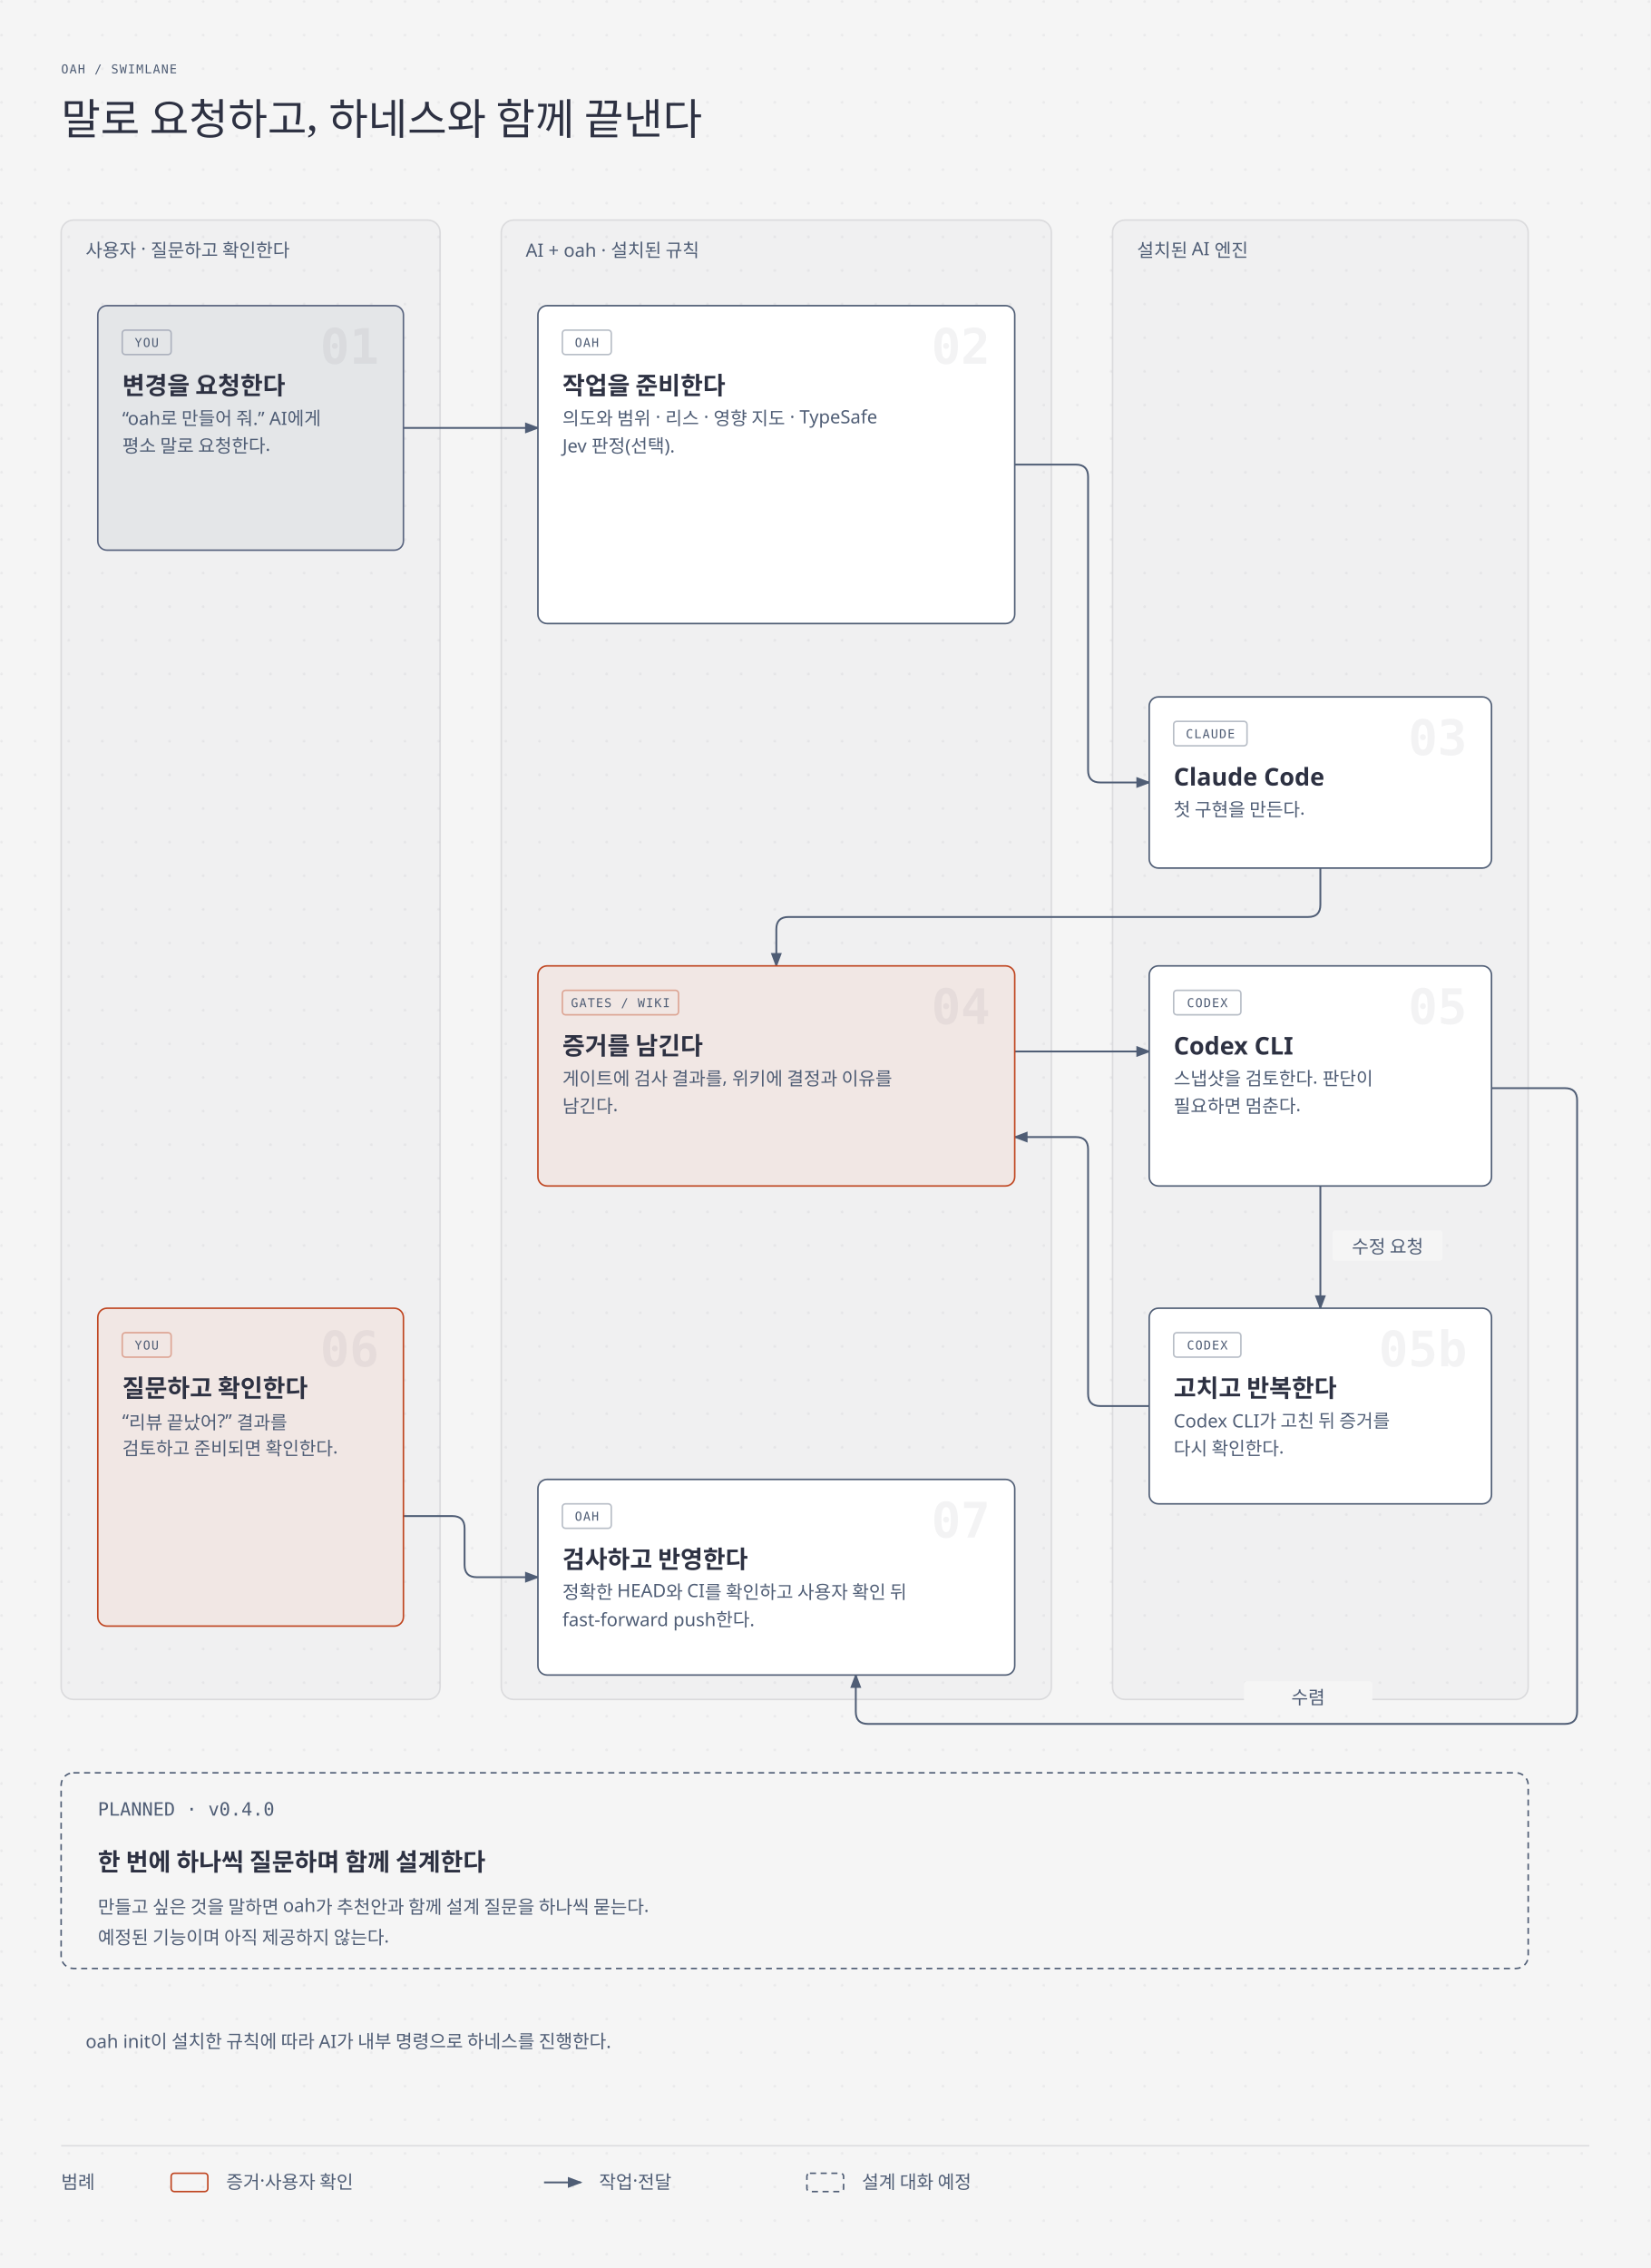
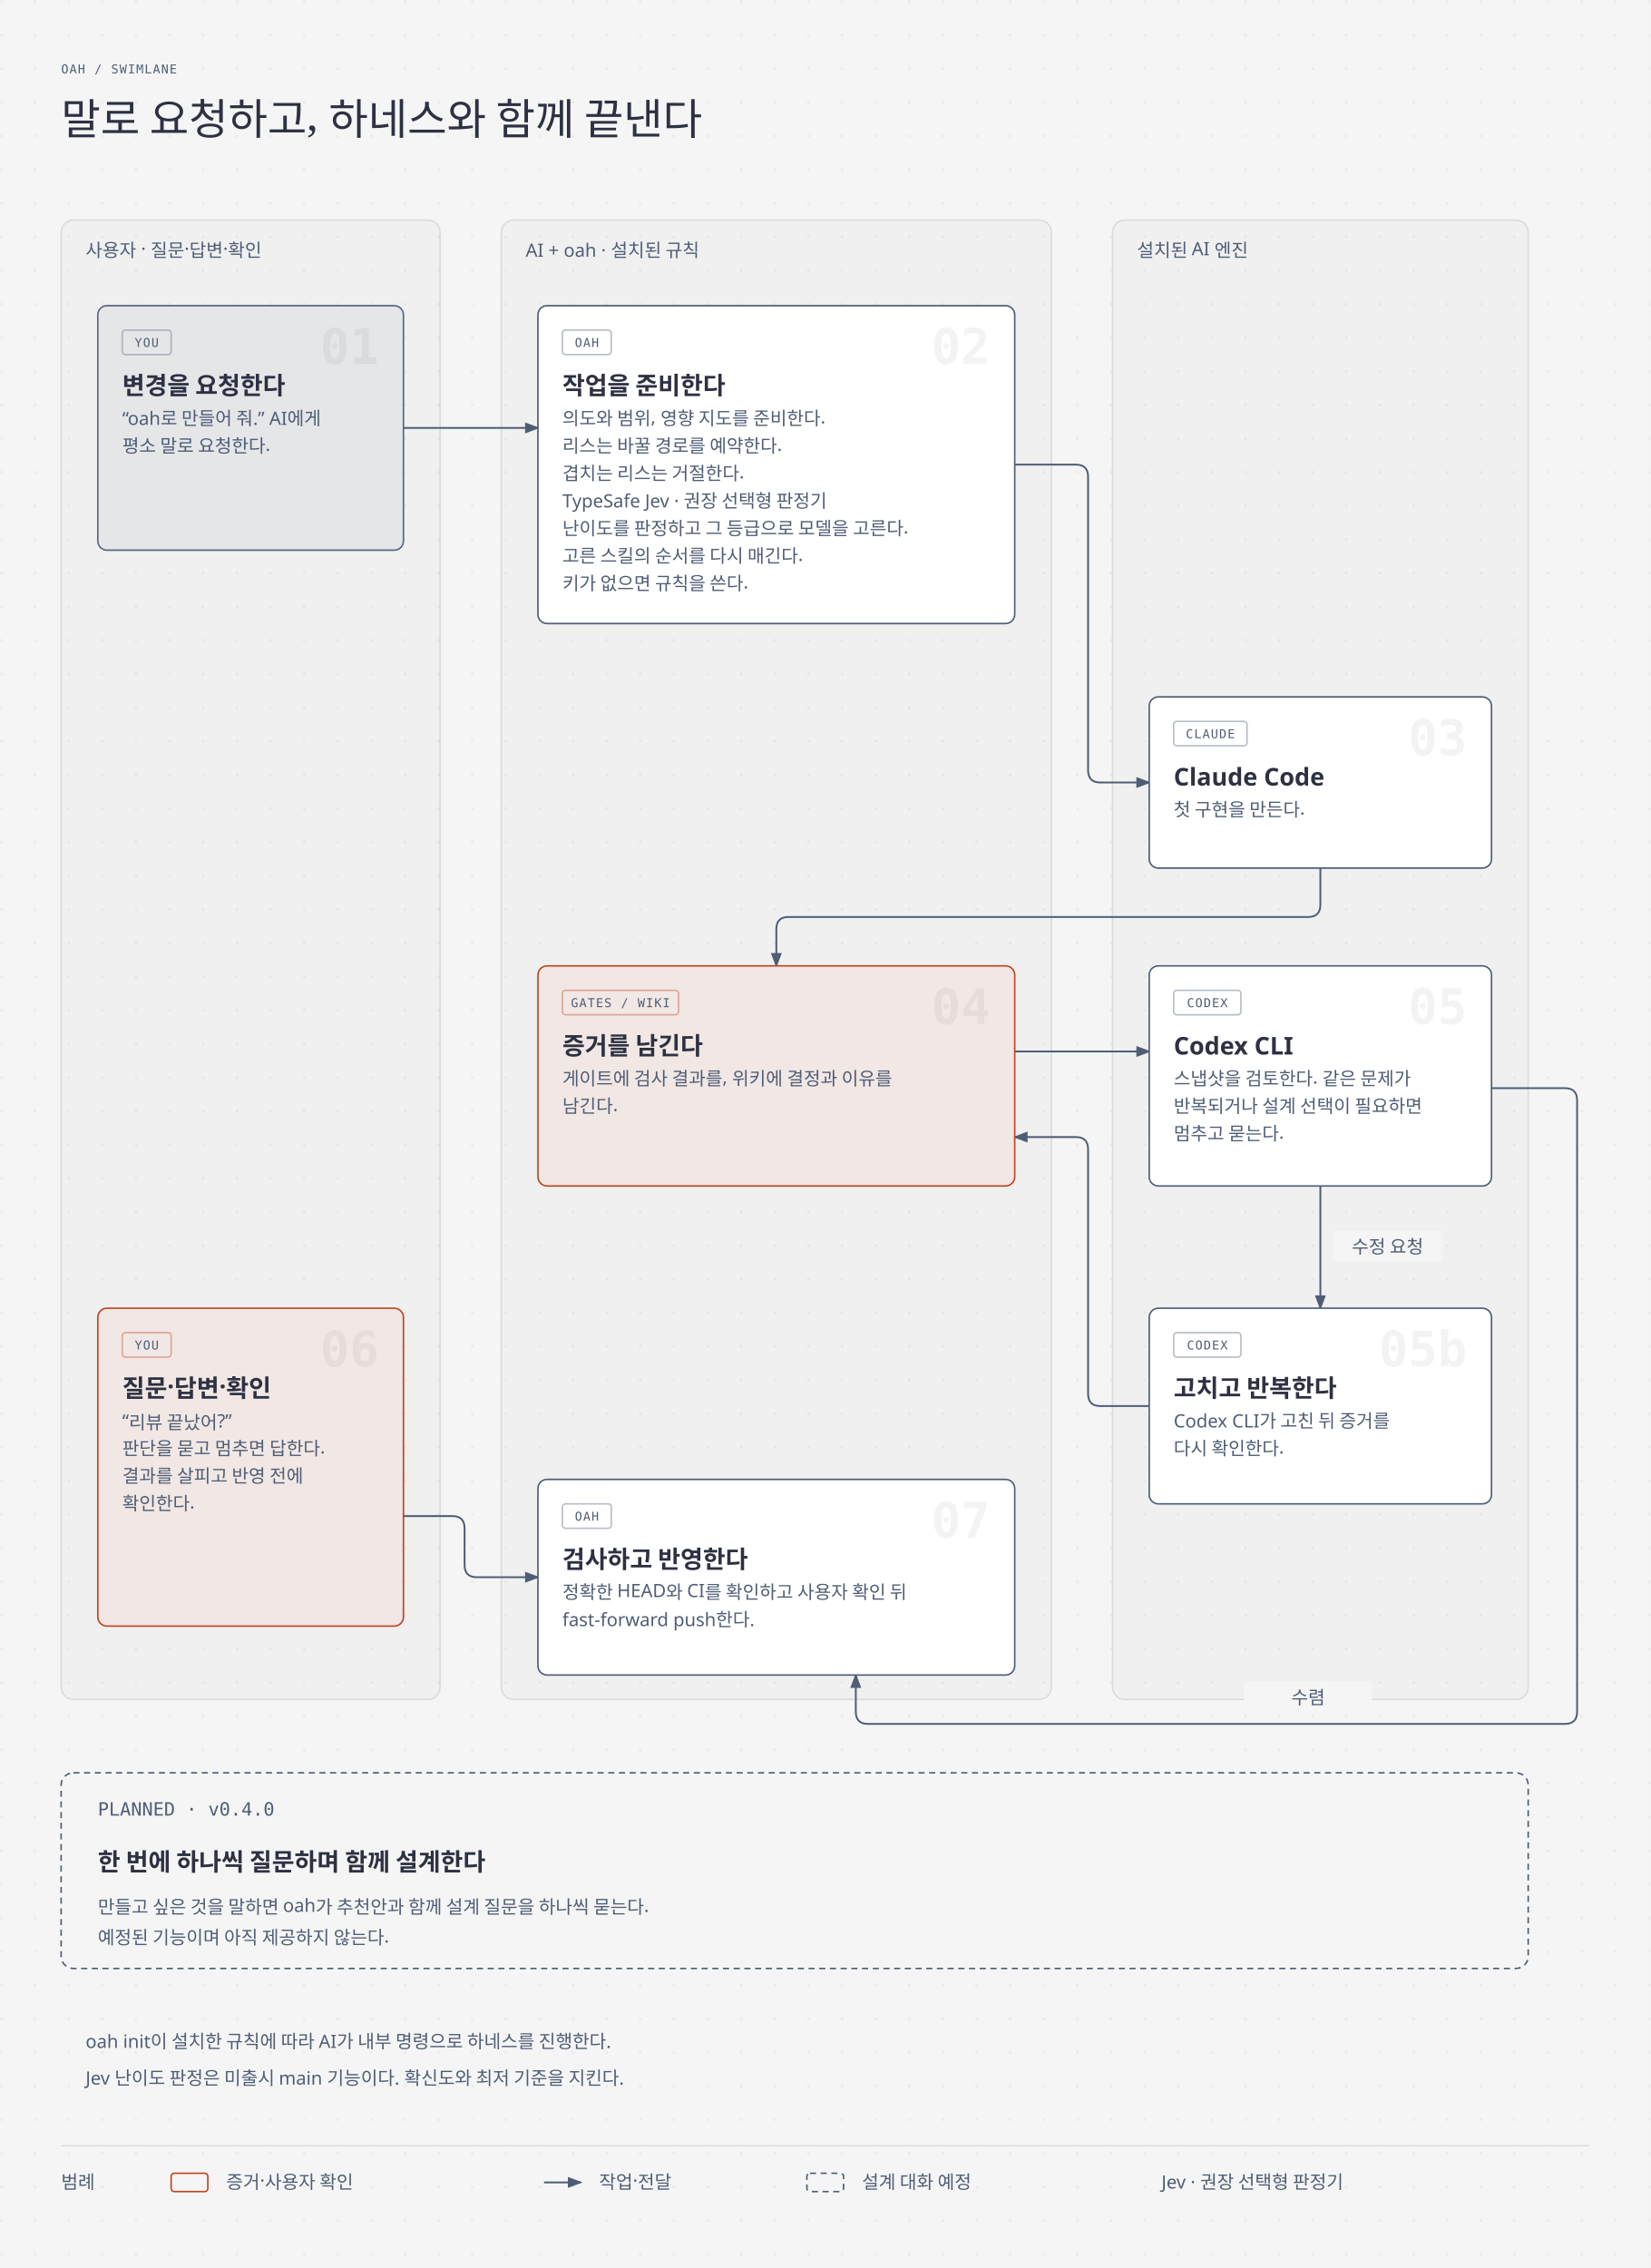
<svg xmlns="http://www.w3.org/2000/svg" viewBox="0 0 1080 1484" role="img" aria-labelledby="how-it-works-ko-light-title how-it-works-ko-light-desc" data-diagram-type="Swimlane" data-size="fit" id="how-it-works-ko-light-root">
  <defs>
    <style>#how-it-works-ko-light-root { font-family: "Geist", "Noto Sans KR", "Apple SD Gothic Neo", "Malgun Gothic", system-ui, sans-serif; color: #2d3142; }
      #how-it-works-ko-light-root .diagram-container { width: 100%; overflow-x: auto; }
      #how-it-works-ko-light-root text { font-family: "Geist", "Noto Sans KR", "Apple SD Gothic Neo", "Malgun Gothic", system-ui, sans-serif; fill: #2d3142; }
      #how-it-works-ko-light-root .title { font-family: "Instrument Serif", "Noto Serif KR", "Batang", serif; font-size: 28px; font-weight: 400; }
      #how-it-works-ko-light-root .node { font-size: 16px; font-weight: 600; }
      #how-it-works-ko-light-root .sub { font-family: "Geist", "Noto Sans KR", "Apple SD Gothic Neo", "Malgun Gothic", system-ui, sans-serif; font-size: 12px; font-weight: 400; fill: #4f5d75; }
      #how-it-works-ko-light-root .technical { font-family: "Geist Mono", ui-monospace, "SFMono-Regular", Consolas, monospace; }
      #how-it-works-ko-light-root .label { font-size: 12px; font-family: "Geist Mono", ui-monospace, "SFMono-Regular", Consolas, monospace; font-weight: 400; fill: #4f5d75; }
      #how-it-works-ko-light-root .prose { font-size: 12px; font-weight: 400; fill: #4f5d75; }
      #how-it-works-ko-light-root .zone-label { font-size: 12px; font-family: "Geist", "Noto Sans KR", "Apple SD Gothic Neo", "Malgun Gothic", system-ui, sans-serif; font-weight: 500; fill: #4f5d75; }
      #how-it-works-ko-light-root .arrow-label { font-size: 12px; font-family: "Geist", "Noto Sans KR", "Apple SD Gothic Neo", "Malgun Gothic", system-ui, sans-serif; font-weight: 500; fill: #4f5d75; }
      #how-it-works-ko-light-root .tag { font-family: "Geist Mono", ui-monospace, "SFMono-Regular", Consolas, monospace; font-size: 8px; font-weight: 500; letter-spacing: .08em; fill: #4f5d75; }
      #how-it-works-ko-light-root .ghost { font-family: "Geist Mono", ui-monospace, "SFMono-Regular", Consolas, monospace; font-size: 32px; font-weight: 600; fill: #2d3142; opacity: .06; }
      @media print {
#how-it-works-ko-light-root .diagram-container { overflow-x: visible; }
}</style>
    <pattern id="how-it-works-ko-light-dots" width="22" height="22" patternUnits="userSpaceOnUse">
      <circle cx="1" cy="1" r="0.9" fill="#2d3142" fill-opacity=".10" />
    </pattern>
    <marker id="how-it-works-ko-light-arrow" markerWidth="8" markerHeight="6" refX="7" refY="3" orient="auto">
      <polygon points="0 0, 8 3, 0 6" fill="#4f5d75" />
    </marker>
    <marker id="how-it-works-ko-light-arrow-accent" markerWidth="8" markerHeight="6" refX="7" refY="3" orient="auto">
      <polygon points="0 0, 8 3, 0 6" fill="#bf4520" />
    </marker>
    <marker id="how-it-works-ko-light-arrow-link" markerWidth="8" markerHeight="6" refX="7" refY="3" orient="auto">
      <polygon points="0 0, 8 3, 0 6" fill="#2e5aa8" />
    </marker>
  </defs>
  <rect width="1080" height="1484" fill="#f5f5f5" />
  <rect width="1080" height="1484" fill="url(#how-it-works-ko-light-dots)" opacity=".55" />
  <text x="40" y="48" class="tag" text-anchor="start">OAH / SWIMLANE</text>
  <text x="40" y="88" class="title" text-anchor="start">말로 요청하고, 하네스와 함께 끝낸다</text>
  <rect x="40" y="144" width="248" height="968" rx="8" fill="#2d3142" stroke="#2d3142" stroke-width="1" fill-opacity=".02" stroke-opacity=".12" />
-   <text x="56" y="168" class="zone-label" text-anchor="start">사용자 · 질문하고 확인한다</text>
+   <text x="56" y="168" class="zone-label" text-anchor="start">사용자 · 질문·답변·확인</text>
  <rect x="328" y="144" width="360" height="968" rx="8" fill="#2d3142" stroke="#2d3142" stroke-width="1" fill-opacity=".02" stroke-opacity=".12" />
  <text x="344" y="168" class="zone-label" text-anchor="start">AI + oah · 설치된 규칙</text>
  <rect x="728" y="144" width="272" height="968" rx="8" fill="#2d3142" stroke="#2d3142" stroke-width="1" fill-opacity=".02" stroke-opacity=".12" />
  <text x="744" y="168" class="zone-label" text-anchor="start">설치된 AI 엔진</text>
  <rect x="40" y="1160" width="960" height="128" rx="8" fill="#f5f5f5" stroke="#4f5d75" stroke-width="1" stroke-dasharray="4,3" />
  <text x="64" y="1188" class="label" text-anchor="start">PLANNED · v0.4.0</text>
  <text x="64" y="1224" class="node" text-anchor="start">한 번에 하나씩 질문하며 함께 설계한다</text>
  <text x="64" y="1252" class="prose" text-anchor="start">만들고 싶은 것을 말하면 oah가 추천안과 함께 설계 질문을 하나씩 묻는다.</text>
  <text x="64" y="1272" class="prose" text-anchor="start">예정된 기능이며 아직 제공하지 않는다.</text>
  <path d="M 264,280 L 352,280" data-edge-id="h1" data-from="request" data-to="prepare" data-label="" fill="none" stroke="#4f5d75" stroke-width="1.2" marker-end="url(#how-it-works-ko-light-arrow)" />
  <path d="M 664,304 L 704,304 Q 712,304 712,312 L 712,504 Q 712,512 720,512 L 752,512" data-edge-id="h2" data-from="prepare" data-to="build" data-label="" fill="none" stroke="#4f5d75" stroke-width="1.2" marker-end="url(#how-it-works-ko-light-arrow)" />
  <path d="M 864,568 L 864,592 Q 864,600 856,600 L 516,600 Q 508,600 508,608 L 508,632" data-edge-id="h3" data-from="build" data-to="evidence" data-label="" fill="none" stroke="#4f5d75" stroke-width="1.2" marker-end="url(#how-it-works-ko-light-arrow)" />
  <path d="M 664,688 L 752,688" data-edge-id="h4" data-from="evidence" data-to="review" data-label="" fill="none" stroke="#4f5d75" stroke-width="1.2" marker-end="url(#how-it-works-ko-light-arrow)" />
  <path d="M 864,776 L 864,856" data-edge-id="h5" data-from="review" data-to="fix" data-label="수정 요청" fill="none" stroke="#4f5d75" stroke-width="1.2" marker-end="url(#how-it-works-ko-light-arrow)" />
  <path d="M 752,920 L 720,920 Q 712,920 712,912 L 712,752 Q 712,744 704,744 L 664,744" data-edge-id="h6" data-from="fix" data-to="evidence" data-label="" fill="none" stroke="#4f5d75" stroke-width="1.2" marker-end="url(#how-it-works-ko-light-arrow)" />
  <path d="M 976,712 L 1024,712 Q 1032,712 1032,720 L 1032,1120 Q 1032,1128 1024,1128 L 568,1128 Q 560,1128 560,1120 L 560,1096" data-edge-id="h7" data-from="review" data-to="land" data-label="수렴" fill="none" stroke="#4f5d75" stroke-width="1.2" marker-end="url(#how-it-works-ko-light-arrow)" />
  <path d="M 264,992 L 296,992 Q 304,992 304,1000 L 304,1024 Q 304,1032 312,1032 L 352,1032" data-edge-id="h8" data-from="confirm" data-to="land" data-label="" fill="none" stroke="#4f5d75" stroke-width="1.2" marker-end="url(#how-it-works-ko-light-arrow)" />
  <rect x="872" y="805" width="72" height="20" rx="2" fill="#f5f5f5" />
  <text x="908" y="820" class="arrow-label" text-anchor="middle">수정 요청</text>
  <rect x="814" y="1100" width="84" height="20" rx="2" fill="#f5f5f5" />
  <text x="856" y="1115" class="arrow-label" text-anchor="middle">수렴</text>
  <g data-node-id="request" data-source-label="변경을 요청한다 “oah로 만들어 줘.” AI에게 평소 말로 요청한다.">
    <rect x="64" y="200" width="200" height="160" rx="6" fill="#f5f5f5" />
    <rect x="64" y="200" width="200" height="160" rx="6" fill="#4f5d75" stroke="#5a6580" stroke-width="1" fill-opacity=".10" />
    <g aria-hidden="true">
      <rect x="80" y="216" width="32" height="16" rx="2" fill="none" stroke="#5a6580" stroke-width="1" stroke-opacity=".4" />
      <text x="96" y="227" class="tag" text-anchor="middle">YOU</text>
      <text x="248" y="238" class="ghost" text-anchor="end">01</text>
    </g>
    <text x="80" y="258" class="node" text-anchor="start">변경을 요청한다</text>
    <text x="80" y="278" class="sub" text-anchor="start">“oah로 만들어 줘.” AI에게</text>
    <text x="80" y="296" class="sub" text-anchor="start">평소 말로 요청한다.</text>
  </g>
-   <g data-node-id="prepare" data-source-label="작업을 준비한다 의도와 범위 · 리스 · 영향 지도 · TypeSafe Jev 판정(선택).">
+   <g data-node-id="prepare" data-source-label="작업을 준비한다 의도와 범위, 영향 지도를 준비한다. 리스는 바꿀 경로를 예약한다. 겹치는 리스는 거절한다. TypeSafe Jev · 권장 선택형 판정기 난이도를 판정하고 그 등급으로 모델을 고른다. 고른 스킬의 순서를 다시 매긴다. 키가 없으면 규칙을 쓴다.">
    <rect x="352" y="200" width="312" height="208" rx="6" fill="#f5f5f5" />
    <rect x="352" y="200" width="312" height="208" rx="6" fill="#ffffff" stroke="#4f5d75" stroke-width="1" />
    <g aria-hidden="true">
      <rect x="368" y="216" width="32" height="16" rx="2" fill="none" stroke="#4f5d75" stroke-width="1" stroke-opacity=".4" />
      <text x="384" y="227" class="tag" text-anchor="middle">OAH</text>
      <text x="648" y="238" class="ghost" text-anchor="end">02</text>
    </g>
    <text x="368" y="258" class="node" text-anchor="start">작업을 준비한다</text>
-     <text x="368" y="278" class="sub" text-anchor="start">의도와 범위 · 리스 · 영향 지도 · TypeSafe</text>
-     <text x="368" y="296" class="sub" text-anchor="start">Jev 판정(선택).</text>
+     <text x="368" y="278" class="sub" text-anchor="start">의도와 범위, 영향 지도를 준비한다.</text>
+     <text x="368" y="296" class="sub" text-anchor="start">리스는 바꿀 경로를 예약한다.</text>
+     <text x="368" y="314" class="sub" text-anchor="start">겹치는 리스는 거절한다.</text>
+     <text x="368" y="332" class="sub" text-anchor="start">TypeSafe Jev · 권장 선택형 판정기</text>
+     <text x="368" y="350" class="sub" text-anchor="start">난이도를 판정하고 그 등급으로 모델을 고른다.</text>
+     <text x="368" y="368" class="sub" text-anchor="start">고른 스킬의 순서를 다시 매긴다.</text>
+     <text x="368" y="386" class="sub" text-anchor="start">키가 없으면 규칙을 쓴다.</text>
  </g>
  <g data-node-id="build" data-source-label="Claude Code 첫 구현을 만든다.">
    <rect x="752" y="456" width="224" height="112" rx="6" fill="#f5f5f5" />
    <rect x="752" y="456" width="224" height="112" rx="6" fill="#ffffff" stroke="#4f5d75" stroke-width="1" />
    <g aria-hidden="true">
      <rect x="768" y="472" width="48" height="16" rx="2" fill="none" stroke="#4f5d75" stroke-width="1" stroke-opacity=".4" />
      <text x="792" y="483" class="tag" text-anchor="middle">CLAUDE</text>
      <text x="960" y="494" class="ghost" text-anchor="end">03</text>
    </g>
    <text x="768" y="514" class="node" text-anchor="start">Claude Code</text>
    <text x="768" y="534" class="sub" text-anchor="start">첫 구현을 만든다.</text>
  </g>
  <g data-node-id="evidence" data-source-label="증거를 남긴다 게이트에 검사 결과를, 위키에 결정과 이유를 남긴다.">
    <rect x="352" y="632" width="312" height="144" rx="6" fill="#f5f5f5" />
    <rect x="352" y="632" width="312" height="144" rx="6" fill="#bf4520" stroke="#bf4520" stroke-width="1" fill-opacity=".08" />
    <g aria-hidden="true">
      <rect x="368" y="648" width="76" height="16" rx="2" fill="none" stroke="#bf4520" stroke-width="1" stroke-opacity=".4" />
      <text x="406" y="659" class="tag" text-anchor="middle">GATES / WIKI</text>
      <text x="648" y="670" class="ghost" text-anchor="end">04</text>
    </g>
    <text x="368" y="690" class="node" text-anchor="start">증거를 남긴다</text>
    <text x="368" y="710" class="sub" text-anchor="start">게이트에 검사 결과를, 위키에 결정과 이유를</text>
    <text x="368" y="728" class="sub" text-anchor="start">남긴다.</text>
  </g>
-   <g data-node-id="review" data-source-label="Codex CLI 스냅샷을 검토한다. 판단이 필요하면 멈춘다.">
+   <g data-node-id="review" data-source-label="Codex CLI 스냅샷을 검토한다. 같은 문제가 반복되거나 설계 선택이 필요하면 멈추고 묻는다.">
    <rect x="752" y="632" width="224" height="144" rx="6" fill="#f5f5f5" />
    <rect x="752" y="632" width="224" height="144" rx="6" fill="#ffffff" stroke="#4f5d75" stroke-width="1" />
    <g aria-hidden="true">
      <rect x="768" y="648" width="44" height="16" rx="2" fill="none" stroke="#4f5d75" stroke-width="1" stroke-opacity=".4" />
      <text x="790" y="659" class="tag" text-anchor="middle">CODEX</text>
      <text x="960" y="670" class="ghost" text-anchor="end">05</text>
    </g>
    <text x="768" y="690" class="node" text-anchor="start">Codex CLI</text>
-     <text x="768" y="710" class="sub" text-anchor="start">스냅샷을 검토한다. 판단이</text>
-     <text x="768" y="728" class="sub" text-anchor="start">필요하면 멈춘다.</text>
+     <text x="768" y="710" class="sub" text-anchor="start">스냅샷을 검토한다. 같은 문제가</text>
+     <text x="768" y="728" class="sub" text-anchor="start">반복되거나 설계 선택이 필요하면</text>
+     <text x="768" y="746" class="sub" text-anchor="start">멈추고 묻는다.</text>
  </g>
  <g data-node-id="fix" data-source-label="고치고 반복한다 Codex CLI가 고친 뒤 증거를 다시 확인한다.">
    <rect x="752" y="856" width="224" height="128" rx="6" fill="#f5f5f5" />
    <rect x="752" y="856" width="224" height="128" rx="6" fill="#ffffff" stroke="#4f5d75" stroke-width="1" />
    <g aria-hidden="true">
      <rect x="768" y="872" width="44" height="16" rx="2" fill="none" stroke="#4f5d75" stroke-width="1" stroke-opacity=".4" />
      <text x="790" y="883" class="tag" text-anchor="middle">CODEX</text>
      <text x="960" y="894" class="ghost" text-anchor="end">05b</text>
    </g>
    <text x="768" y="914" class="node" text-anchor="start">고치고 반복한다</text>
    <text x="768" y="934" class="sub" text-anchor="start">Codex CLI가 고친 뒤 증거를</text>
    <text x="768" y="952" class="sub" text-anchor="start">다시 확인한다.</text>
  </g>
-   <g data-node-id="confirm" data-source-label="질문하고 확인한다 “리뷰 끝났어?” 결과를 검토하고 준비되면 확인한다.">
+   <g data-node-id="confirm" data-source-label="질문·답변·확인 “리뷰 끝났어?” 판단을 묻고 멈추면 답한다. 결과를 살피고 반영 전에 확인한다.">
    <rect x="64" y="856" width="200" height="208" rx="6" fill="#f5f5f5" />
    <rect x="64" y="856" width="200" height="208" rx="6" fill="#bf4520" stroke="#bf4520" stroke-width="1" fill-opacity=".08" />
    <g aria-hidden="true">
      <rect x="80" y="872" width="32" height="16" rx="2" fill="none" stroke="#bf4520" stroke-width="1" stroke-opacity=".4" />
      <text x="96" y="883" class="tag" text-anchor="middle">YOU</text>
      <text x="248" y="894" class="ghost" text-anchor="end">06</text>
    </g>
-     <text x="80" y="914" class="node" text-anchor="start">질문하고 확인한다</text>
-     <text x="80" y="934" class="sub" text-anchor="start">“리뷰 끝났어?” 결과를</text>
-     <text x="80" y="952" class="sub" text-anchor="start">검토하고 준비되면 확인한다.</text>
+     <text x="80" y="914" class="node" text-anchor="start">질문·답변·확인</text>
+     <text x="80" y="934" class="sub" text-anchor="start">“리뷰 끝났어?”</text>
+     <text x="80" y="952" class="sub" text-anchor="start">판단을 묻고 멈추면 답한다.</text>
+     <text x="80" y="970" class="sub" text-anchor="start">결과를 살피고 반영 전에</text>
+     <text x="80" y="988" class="sub" text-anchor="start">확인한다.</text>
  </g>
  <g data-node-id="land" data-source-label="검사하고 반영한다 정확한 HEAD와 CI를 확인하고 사용자 확인 뒤 fast-forward push한다.">
    <rect x="352" y="968" width="312" height="128" rx="6" fill="#f5f5f5" />
    <rect x="352" y="968" width="312" height="128" rx="6" fill="#ffffff" stroke="#4f5d75" stroke-width="1" />
    <g aria-hidden="true">
      <rect x="368" y="984" width="32" height="16" rx="2" fill="none" stroke="#4f5d75" stroke-width="1" stroke-opacity=".4" />
      <text x="384" y="995" class="tag" text-anchor="middle">OAH</text>
      <text x="648" y="1006" class="ghost" text-anchor="end">07</text>
    </g>
    <text x="368" y="1026" class="node" text-anchor="start">검사하고 반영한다</text>
    <text x="368" y="1046" class="sub" text-anchor="start">정확한 HEAD와 CI를 확인하고 사용자 확인 뒤</text>
    <text x="368" y="1064" class="sub" text-anchor="start">fast-forward push한다.</text>
  </g>
  <text x="56" y="1340" class="prose" text-anchor="start">oah init이 설치한 규칙에 따라 AI가 내부 명령으로 하네스를 진행한다.</text>
+   <text x="56" y="1364" class="prose" text-anchor="start">Jev 난이도 판정은 미출시 main 기능이다. 확신도와 최저 기준을 지킨다.</text>
  <line x1="40" y1="1404" x2="1040" y2="1404" stroke="#2d3142" stroke-opacity=".12" />
  <text x="40" y="1432" class="zone-label" text-anchor="start">범례</text>
  <rect x="112" y="1422" width="24" height="12" rx="2" fill="none" stroke="#bf4520" stroke-width="1" />
  <text x="148" y="1432" class="prose" text-anchor="start">증거·사용자 확인</text>
  <path d="M 356,1428 h 24" fill="none" stroke="#4f5d75" stroke-width="1.2" marker-end="url(#how-it-works-ko-light-arrow)" />
  <text x="392" y="1432" class="prose" text-anchor="start">작업·전달</text>
  <rect x="528" y="1422" width="24" height="12" rx="2" fill="none" stroke="#4f5d75" stroke-width="1" stroke-dasharray="4,3" />
  <text x="564" y="1432" class="prose" text-anchor="start">설계 대화 예정</text>
+   <text x="760" y="1432" class="prose" text-anchor="start">Jev · 권장 선택형 판정기</text>
</svg>
